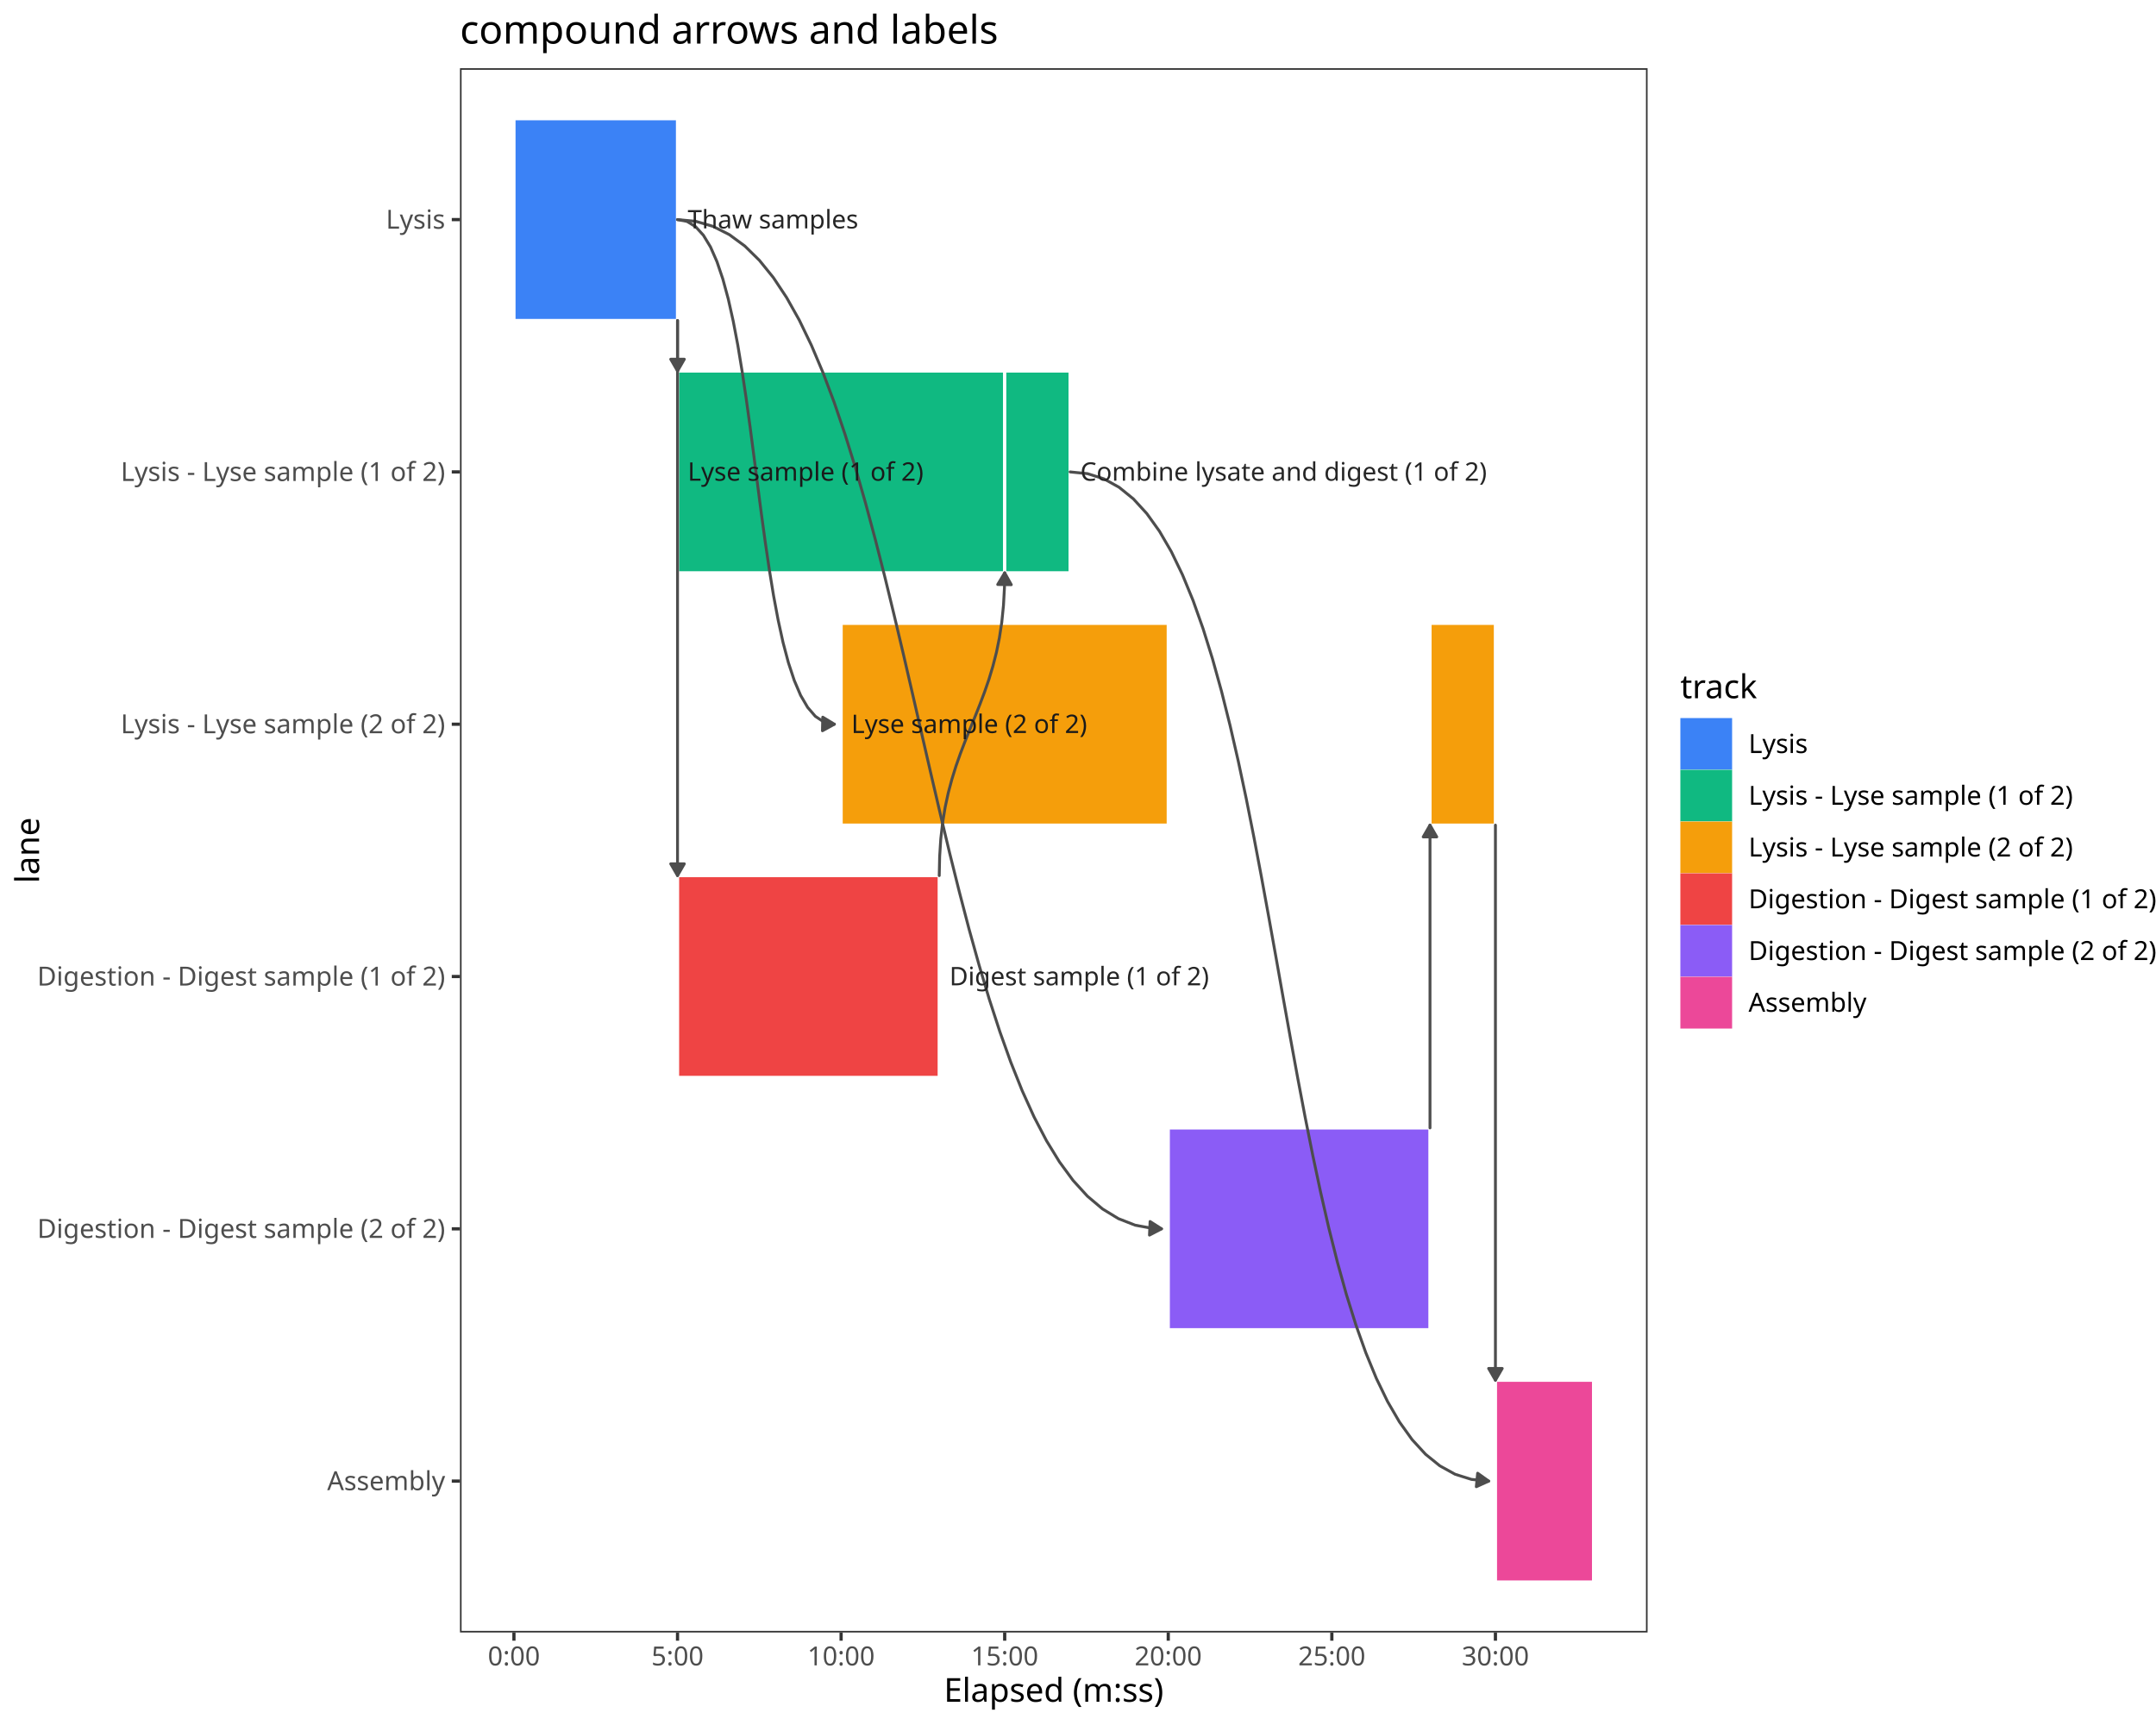
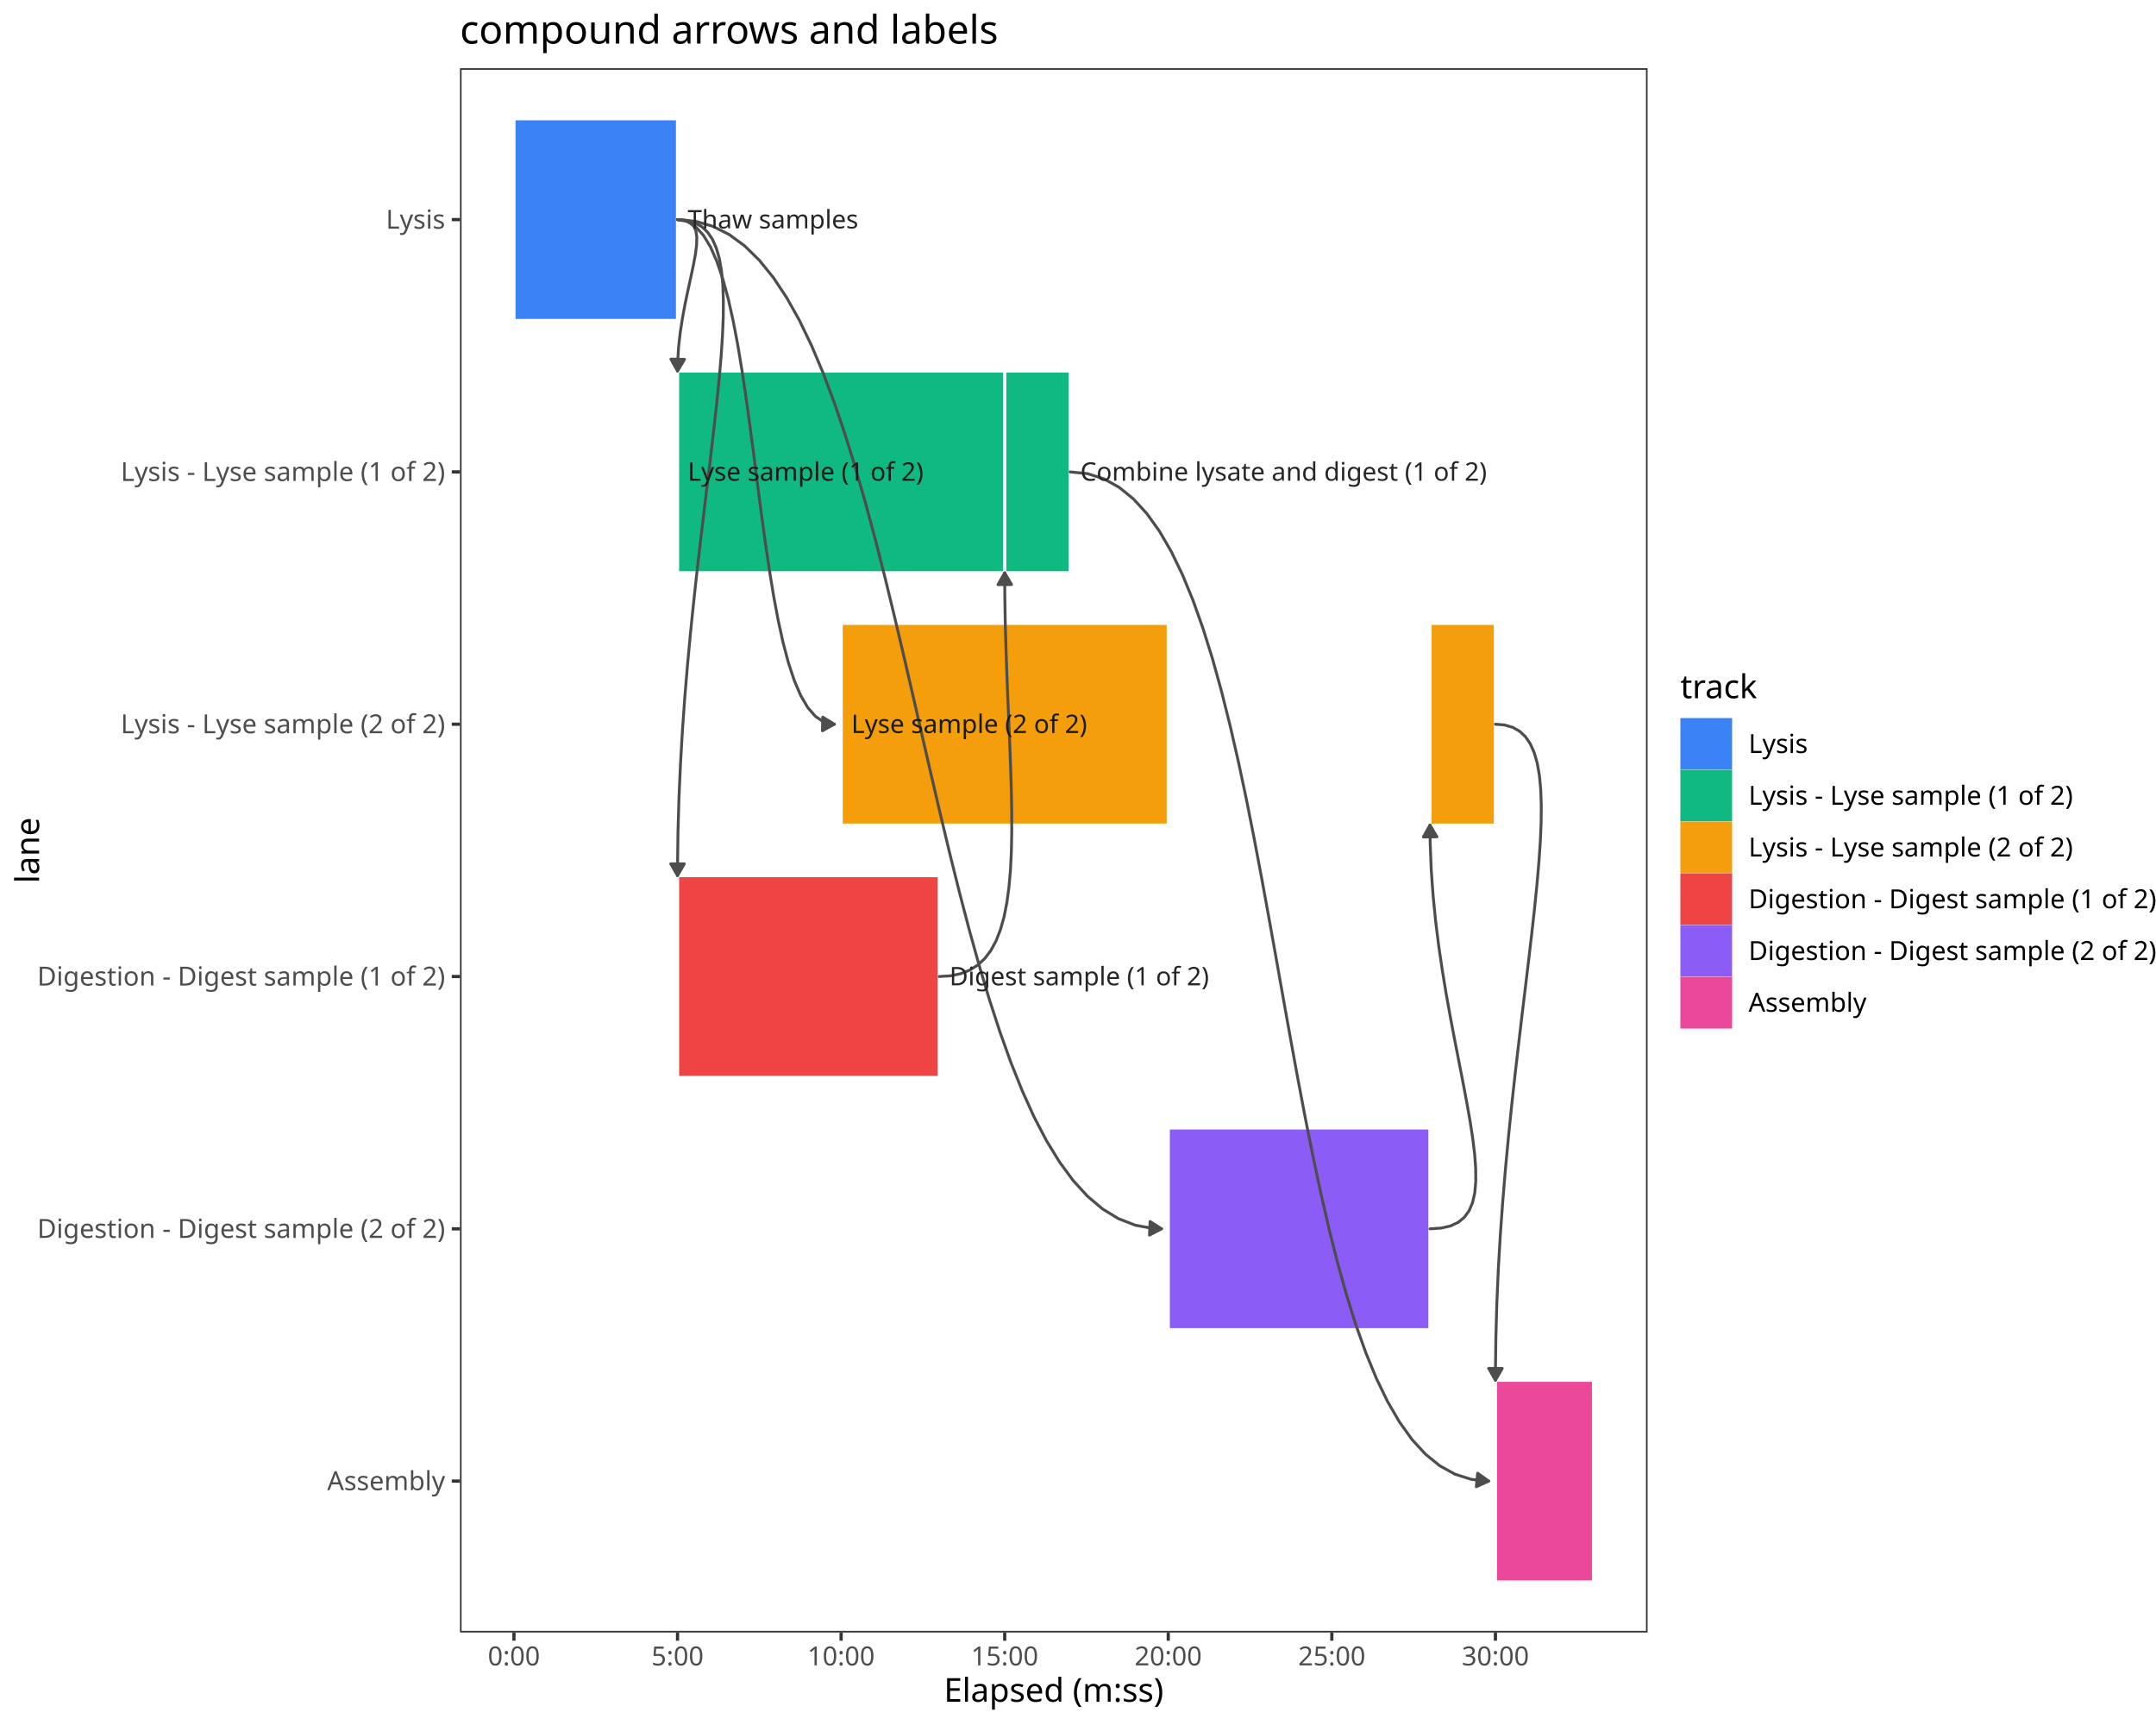
<svg xmlns="http://www.w3.org/2000/svg" class="svglite" data-engine-version="2.0" width="720.00pt" height="576.00pt" viewBox="0 0 720.00 576.00">
  <defs>
    <style type="text/css">
    .svglite line, .svglite polyline, .svglite polygon, .svglite path, .svglite rect, .svglite circle {
      fill: none;
      stroke: #000000;
      stroke-linecap: round;
      stroke-linejoin: round;
      stroke-miterlimit: 10.00;
    }
  </style>
  </defs>
  <rect width="100%" height="100%" style="stroke: none; fill: #FFFFFF;" />
  <defs>
    <clipPath id="cpMC4wMHw3MjAuMDB8MC4wMHw1NzYuMDA=">
      <rect x="0.00" y="0.00" width="720.00" height="576.00" />
    </clipPath>
  </defs>
  <g clip-path="url(#cpMC4wMHw3MjAuMDB8MC4wMHw1NzYuMDA=)">
    <rect x="0.00" y="0.00" width="720.00" height="576.00" style="stroke-width: 1.07; stroke: #FFFFFF; fill: #FFFFFF;" />
  </g>
  <defs>
    <clipPath id="cpMTUzLjYxfDU1MC4yMHwyMi43OHw1NDUuMTE=">
      <rect x="153.61" y="22.78" width="396.60" height="522.33" />
    </clipPath>
  </defs>
  <g clip-path="url(#cpMTUzLjYxfDU1MC4yMHwyMi43OHw1NDUuMTE=)">
    <rect x="153.61" y="22.78" width="396.60" height="522.33" style="stroke-width: 1.07; stroke: none; fill: #FFFFFF;" />
    <rect x="171.63" y="39.63" width="54.63" height="67.40" style="stroke-width: 1.07; stroke: #FFFFFF; stroke-linecap: butt; stroke-linejoin: miter; fill: #3B82F6;" />
    <rect x="226.26" y="123.88" width="109.26" height="67.40" style="stroke-width: 1.07; stroke: #FFFFFF; stroke-linecap: butt; stroke-linejoin: miter; fill: #10B981;" />
    <rect x="335.52" y="123.88" width="21.85" height="67.40" style="stroke-width: 1.07; stroke: #FFFFFF; stroke-linecap: butt; stroke-linejoin: miter; fill: #10B981;" />
    <rect x="280.89" y="208.13" width="109.26" height="67.40" style="stroke-width: 1.07; stroke: #FFFFFF; stroke-linecap: butt; stroke-linejoin: miter; fill: #F59E0B;" />
    <rect x="477.55" y="208.13" width="21.85" height="67.40" style="stroke-width: 1.07; stroke: #FFFFFF; stroke-linecap: butt; stroke-linejoin: miter; fill: #F59E0B;" />
    <rect x="226.26" y="292.37" width="87.40" height="67.40" style="stroke-width: 1.07; stroke: #FFFFFF; stroke-linecap: butt; stroke-linejoin: miter; fill: #EF4444;" />
    <rect x="390.14" y="376.62" width="87.40" height="67.40" style="stroke-width: 1.07; stroke: #FFFFFF; stroke-linecap: butt; stroke-linejoin: miter; fill: #8B5CF6;" />
    <rect x="499.40" y="460.87" width="32.78" height="67.40" style="stroke-width: 1.07; stroke: #FFFFFF; stroke-linecap: butt; stroke-linejoin: miter; fill: #EC4899;" />
-     <polyline points="226.26,107.03 226.26,109.65 226.26,111.76 226.26,113.54 226.26,115.16 226.26,116.74 226.26,118.44 226.26,120.41 226.26,122.81 226.26,123.88 " style="stroke-width: 0.96; stroke: #4D4D4D;" />
-     <polygon points="223.99,119.95 226.26,123.88 228.53,119.95 " style="stroke-width: 0.96; stroke: #4D4D4D; fill: #4D4D4D;" />
-     <polyline points="313.66,292.37 313.80,285.97 314.18,280.08 314.80,274.63 315.64,269.53 316.68,264.72 317.90,260.16 319.26,255.78 320.75,251.56 322.33,247.43 323.96,243.36 325.61,239.31 327.23,235.23 328.79,231.09 330.26,226.83 331.59,222.41 332.77,217.80 333.76,212.92 334.55,207.74 335.11,202.19 335.44,196.19 335.52,191.28 " style="stroke-width: 0.96; stroke: #4D4D4D;" />
-     <polygon points="337.72,195.24 335.52,191.28 333.19,195.17 " style="stroke-width: 0.96; stroke: #4D4D4D; fill: #4D4D4D;" />
+     <polyline points="226.26,73.33 228.63,73.56 230.40,74.24 231.64,75.41 232.39,77.06 232.70,79.22 232.62,81.87 232.22,84.99 231.56,88.55 230.72,92.49 229.78,96.76 228.83,101.29 227.94,106.03 227.18,110.92 226.61,115.96 226.30,121.15 226.26,123.88 " style="stroke-width: 0.96; stroke: #4D4D4D;" />
+     <polygon points="224.05,119.92 226.26,123.88 228.59,119.99 " style="stroke-width: 0.96; stroke: #4D4D4D; fill: #4D4D4D;" />
+     <polyline points="313.66,326.07 317.44,325.84 320.82,325.13 323.83,323.94 326.50,322.26 328.85,320.08 330.89,317.38 332.64,314.16 334.10,310.42 335.30,306.17 336.24,301.41 336.95,296.17 337.45,290.47 337.75,284.34 337.88,277.82 337.87,270.94 337.73,263.75 337.50,256.29 337.21,248.59 336.89,240.69 336.54,232.62 336.22,224.40 335.93,216.03 335.70,207.51 335.56,198.83 335.52,191.28 " style="stroke-width: 0.96; stroke: #4D4D4D;" />
+     <polygon points="337.80,195.19 335.52,191.28 333.27,195.22 " style="stroke-width: 0.96; stroke: #4D4D4D; fill: #4D4D4D;" />
    <polyline points="226.26,73.33 229.42,73.93 232.29,75.69 234.90,78.55 237.27,82.46 239.42,87.35 241.39,93.16 243.20,99.81 244.86,107.23 246.40,115.31 247.83,123.97 249.19,133.07 250.49,142.52 251.75,152.16 253.00,161.88 254.26,171.54 255.56,181.02 256.91,190.17 258.33,198.88 259.86,207.04 261.50,214.53 263.29,221.28 265.24,227.19 267.37,232.19 269.72,236.21 272.29,239.19 275.13,241.08 278.26,241.82 278.64,241.82 " style="stroke-width: 0.96; stroke: #4D4D4D;" />
    <polygon points="274.66,244.01 278.64,241.82 274.76,239.47 " style="stroke-width: 0.96; stroke: #4D4D4D; fill: #4D4D4D;" />
-     <polyline points="477.55,376.62 477.55,370.15 477.55,364.20 477.55,358.69 477.55,353.55 477.55,348.70 477.55,344.10 477.55,339.69 477.55,335.42 477.55,331.25 477.55,327.14 477.55,323.05 477.55,318.91 477.55,314.71 477.55,310.38 477.55,305.88 477.55,301.17 477.55,296.19 477.55,290.88 477.55,285.17 477.55,278.99 477.55,275.52 " style="stroke-width: 0.96; stroke: #4D4D4D;" />
-     <polygon points="479.81,279.45 477.55,275.52 475.28,279.45 " style="stroke-width: 0.96; stroke: #4D4D4D; fill: #4D4D4D;" />
-     <polyline points="226.26,107.03 226.26,115.90 226.26,124.21 226.26,132.04 226.26,139.45 226.26,146.49 226.26,153.22 226.26,159.68 226.26,165.90 226.26,171.92 226.26,177.78 226.26,183.52 226.26,189.16 226.26,194.74 226.26,200.28 226.26,205.84 226.26,211.43 226.26,217.08 226.26,222.84 226.26,228.74 226.26,234.80 226.26,241.06 226.26,247.57 226.26,254.36 226.26,261.48 226.26,268.98 226.26,276.90 226.26,285.32 226.26,292.37 " style="stroke-width: 0.96; stroke: #4D4D4D;" />
-     <polygon points="223.99,288.44 226.26,292.37 228.53,288.44 " style="stroke-width: 0.96; stroke: #4D4D4D; fill: #4D4D4D;" />
+     <polyline points="477.55,410.32 481.25,410.08 484.37,409.37 486.96,408.16 489.03,406.46 490.63,404.25 491.78,401.52 492.51,398.26 492.84,394.47 492.81,390.16 492.46,385.35 491.81,380.04 490.92,374.27 489.82,368.07 488.57,361.47 487.22,354.52 485.80,347.26 484.37,339.73 482.97,331.96 481.66,323.99 480.46,315.85 479.43,307.55 478.59,299.11 477.97,290.52 477.62,281.76 477.55,275.52 " style="stroke-width: 0.96; stroke: #4D4D4D;" />
+     <polygon points="479.86,279.42 477.55,275.52 475.33,279.48 " style="stroke-width: 0.96; stroke: #4D4D4D; fill: #4D4D4D;" />
+     <polyline points="226.26,73.33 229.33,73.59 232.01,74.36 234.32,75.66 236.28,77.50 237.90,79.88 239.21,82.82 240.22,86.32 240.94,90.39 241.38,95.04 241.57,100.25 241.53,106.04 241.26,112.37 240.80,119.24 240.16,126.62 239.36,134.50 238.44,142.83 237.42,151.59 236.32,160.74 235.18,170.24 234.01,180.05 232.84,190.15 231.71,200.49 230.62,211.05 229.61,221.81 228.70,232.73 227.91,243.82 227.25,255.07 226.74,266.48 226.41,278.07 226.26,289.86 226.26,292.37 " style="stroke-width: 0.96; stroke: #4D4D4D;" />
+     <polygon points="224.00,288.44 226.26,292.37 228.53,288.45 " style="stroke-width: 0.96; stroke: #4D4D4D; fill: #4D4D4D;" />
    <polyline points="226.26,73.33 232.35,73.90 238.10,75.58 243.55,78.34 248.71,82.13 253.60,86.93 258.26,92.68 262.69,99.36 266.93,106.91 270.98,115.31 274.86,124.48 278.59,134.39 282.18,144.97 285.66,156.16 289.02,167.90 292.30,180.10 295.51,192.70 298.65,205.61 301.76,218.76 304.83,232.06 307.90,245.42 310.97,258.76 314.06,271.98 317.18,285.02 320.36,297.77 323.60,310.17 326.93,322.13 330.35,333.58 333.89,344.45 337.55,354.67 341.36,364.20 345.33,372.96 349.48,380.91 353.82,387.99 358.37,394.18 363.15,399.42 368.19,403.68 373.50,406.92 379.10,409.11 385.03,410.20 387.89,410.32 " style="stroke-width: 0.96; stroke: #4D4D4D;" />
    <polygon points="383.87,412.42 387.89,410.32 384.07,407.88 " style="stroke-width: 0.96; stroke: #4D4D4D; fill: #4D4D4D;" />
    <polyline points="357.37,157.58 363.18,158.16 368.62,159.88 373.72,162.71 378.50,166.59 382.98,171.49 387.20,177.38 391.17,184.21 394.90,191.94 398.43,200.52 401.76,209.90 404.92,220.01 407.92,230.81 410.78,242.23 413.53,254.19 416.17,266.61 418.72,279.43 421.21,292.56 423.65,305.91 426.07,319.39 428.47,332.91 430.89,346.39 433.33,359.73 435.82,372.86 438.38,385.67 441.02,398.09 443.76,410.05 446.63,421.46 449.63,432.25 452.79,442.36 456.13,451.73 459.65,460.29 463.39,468.01 467.36,474.83 471.58,480.71 476.07,485.60 480.85,489.47 485.95,492.28 491.40,493.99 497.15,494.56 " style="stroke-width: 0.96; stroke: #4D4D4D;" />
    <polygon points="493.02,496.43 497.15,494.56 493.46,491.92 " style="stroke-width: 0.96; stroke: #4D4D4D; fill: #4D4D4D;" />
-     <polyline points="499.40,275.52 499.40,284.39 499.40,292.70 499.40,300.53 499.40,307.94 499.40,314.99 499.40,321.71 499.40,328.17 499.40,334.39 499.40,340.41 499.40,346.28 499.40,352.01 499.40,357.65 499.40,363.23 499.40,368.78 499.40,374.33 499.40,379.92 499.40,385.58 499.40,391.34 499.40,397.23 499.40,403.29 499.40,409.56 499.40,416.07 499.40,422.86 499.40,429.98 499.40,437.47 499.40,445.40 499.40,453.82 499.40,460.87 " style="stroke-width: 0.96; stroke: #4D4D4D;" />
-     <polygon points="497.13,456.94 499.40,460.87 501.67,456.94 " style="stroke-width: 0.96; stroke: #4D4D4D; fill: #4D4D4D;" />
+     <polyline points="499.40,241.82 502.47,242.08 505.15,242.86 507.46,244.16 509.42,245.99 511.04,248.37 512.35,251.31 513.36,254.81 514.08,258.89 514.52,263.53 514.71,268.75 514.67,274.53 514.40,280.86 513.93,287.73 513.29,295.12 512.50,302.99 511.58,311.32 510.56,320.08 509.46,329.23 508.31,338.73 507.15,348.55 505.98,358.64 504.84,368.99 503.76,379.55 502.75,390.30 501.84,401.23 501.04,412.31 500.38,423.56 499.88,434.97 499.55,446.56 499.40,458.35 499.40,460.87 " style="stroke-width: 0.96; stroke: #4D4D4D;" />
+     <polygon points="497.14,456.93 499.40,460.87 501.67,456.94 " style="stroke-width: 0.96; stroke: #4D4D4D; fill: #4D4D4D;" />
    <text x="229.66" y="76.27" style="font-size: 8.54px; fill: #262626; font-family: sans;" textLength="55.04px" lengthAdjust="spacingAndGlyphs">Thaw samples</text>
    <text x="229.66" y="160.52" style="font-size: 8.54px; fill: #1A1A1A; font-family: sans;" textLength="77.34px" lengthAdjust="spacingAndGlyphs">Lyse sample (1 of 2)</text>
    <text x="360.77" y="160.52" style="font-size: 8.54px; fill: #262626; font-family: sans;" textLength="130.02px" lengthAdjust="spacingAndGlyphs">Combine lysate and digest (1 of 2)</text>
    <text x="284.29" y="244.76" style="font-size: 8.54px; fill: #1A1A1A; font-family: sans;" textLength="77.34px" lengthAdjust="spacingAndGlyphs">Lyse sample (2 of 2)</text>
    <text x="317.07" y="329.01" style="font-size: 8.54px; fill: #262626; font-family: sans;" textLength="83.51px" lengthAdjust="spacingAndGlyphs">Digest sample (1 of 2)</text>
    <rect x="153.61" y="22.78" width="396.60" height="522.33" style="stroke-width: 1.07; stroke: #333333;" />
  </g>
  <g clip-path="url(#cpMC4wMHw3MjAuMDB8MC4wMHw1NzYuMDA=)">
    <text x="148.67" y="497.59" text-anchor="end" style="font-size: 8.80px; fill: #4D4D4D; font-family: sans;" textLength="38.16px" lengthAdjust="spacingAndGlyphs">Assembly</text>
    <text x="148.67" y="413.35" text-anchor="end" style="font-size: 8.80px; fill: #4D4D4D; font-family: sans;" textLength="130.60px" lengthAdjust="spacingAndGlyphs">Digestion - Digest sample (2 of 2)</text>
    <text x="148.67" y="329.10" text-anchor="end" style="font-size: 8.80px; fill: #4D4D4D; font-family: sans;" textLength="130.60px" lengthAdjust="spacingAndGlyphs">Digestion - Digest sample (1 of 2)</text>
    <text x="148.67" y="244.85" text-anchor="end" style="font-size: 8.80px; fill: #4D4D4D; font-family: sans;" textLength="107.62px" lengthAdjust="spacingAndGlyphs">Lysis - Lyse sample (2 of 2)</text>
    <text x="148.67" y="160.61" text-anchor="end" style="font-size: 8.80px; fill: #4D4D4D; font-family: sans;" textLength="107.62px" lengthAdjust="spacingAndGlyphs">Lysis - Lyse sample (1 of 2)</text>
    <text x="148.67" y="76.36" text-anchor="end" style="font-size: 8.80px; fill: #4D4D4D; font-family: sans;" textLength="20.06px" lengthAdjust="spacingAndGlyphs">Lysis</text>
    <polyline points="150.87,494.56 153.61,494.56 " style="stroke-width: 1.07; stroke: #333333; stroke-linecap: butt;" />
    <polyline points="150.87,410.32 153.61,410.32 " style="stroke-width: 1.07; stroke: #333333; stroke-linecap: butt;" />
    <polyline points="150.87,326.07 153.61,326.07 " style="stroke-width: 1.07; stroke: #333333; stroke-linecap: butt;" />
    <polyline points="150.87,241.82 153.61,241.82 " style="stroke-width: 1.07; stroke: #333333; stroke-linecap: butt;" />
    <polyline points="150.87,157.58 153.61,157.58 " style="stroke-width: 1.07; stroke: #333333; stroke-linecap: butt;" />
    <polyline points="150.87,73.33 153.61,73.33 " style="stroke-width: 1.07; stroke: #333333; stroke-linecap: butt;" />
    <polyline points="171.63,547.85 171.63,545.11 " style="stroke-width: 1.07; stroke: #333333; stroke-linecap: butt;" />
    <polyline points="226.26,547.85 226.26,545.11 " style="stroke-width: 1.07; stroke: #333333; stroke-linecap: butt;" />
    <polyline points="280.89,547.85 280.89,545.11 " style="stroke-width: 1.07; stroke: #333333; stroke-linecap: butt;" />
    <polyline points="335.52,547.85 335.52,545.11 " style="stroke-width: 1.07; stroke: #333333; stroke-linecap: butt;" />
    <polyline points="390.14,547.85 390.14,545.11 " style="stroke-width: 1.07; stroke: #333333; stroke-linecap: butt;" />
    <polyline points="444.77,547.85 444.77,545.11 " style="stroke-width: 1.07; stroke: #333333; stroke-linecap: butt;" />
    <polyline points="499.40,547.85 499.40,545.11 " style="stroke-width: 1.07; stroke: #333333; stroke-linecap: butt;" />
    <text x="171.63" y="556.10" text-anchor="middle" style="font-size: 8.80px; fill: #4D4D4D; font-family: sans;" textLength="17.13px" lengthAdjust="spacingAndGlyphs">0:00</text>
    <text x="226.26" y="556.10" text-anchor="middle" style="font-size: 8.80px; fill: #4D4D4D; font-family: sans;" textLength="17.13px" lengthAdjust="spacingAndGlyphs">5:00</text>
    <text x="280.89" y="556.10" text-anchor="middle" style="font-size: 8.80px; fill: #4D4D4D; font-family: sans;" textLength="22.02px" lengthAdjust="spacingAndGlyphs">10:00</text>
    <text x="335.52" y="556.10" text-anchor="middle" style="font-size: 8.80px; fill: #4D4D4D; font-family: sans;" textLength="22.02px" lengthAdjust="spacingAndGlyphs">15:00</text>
    <text x="390.14" y="556.10" text-anchor="middle" style="font-size: 8.80px; fill: #4D4D4D; font-family: sans;" textLength="22.02px" lengthAdjust="spacingAndGlyphs">20:00</text>
    <text x="444.77" y="556.10" text-anchor="middle" style="font-size: 8.80px; fill: #4D4D4D; font-family: sans;" textLength="22.02px" lengthAdjust="spacingAndGlyphs">25:00</text>
    <text x="499.40" y="556.10" text-anchor="middle" style="font-size: 8.80px; fill: #4D4D4D; font-family: sans;" textLength="22.02px" lengthAdjust="spacingAndGlyphs">30:00</text>
    <text x="351.90" y="568.24" text-anchor="middle" style="font-size: 11.00px; font-family: sans;" textLength="73.37px" lengthAdjust="spacingAndGlyphs">Elapsed (m:ss)</text>
    <text transform="translate(13.05,283.95) rotate(-90)" text-anchor="middle" style="font-size: 11.00px; font-family: sans;" textLength="20.80px" lengthAdjust="spacingAndGlyphs">lane</text>
    <rect x="561.16" y="224.44" width="153.36" height="119.01" style="stroke-width: 1.07; stroke: none; fill: #FFFFFF;" />
    <text x="561.16" y="233.15" style="font-size: 11.00px; font-family: sans;" textLength="23.85px" lengthAdjust="spacingAndGlyphs">track</text>
    <rect x="561.16" y="239.77" width="17.28" height="17.28" style="stroke-width: 1.07; stroke: none; fill: #FFFFFF;" />
    <rect x="561.16" y="239.77" width="17.28" height="17.28" style="stroke-width: 0.75; stroke: none; fill: #3B82F6;" />
    <rect x="561.16" y="257.05" width="17.28" height="17.28" style="stroke-width: 1.07; stroke: none; fill: #FFFFFF;" />
    <rect x="561.16" y="257.05" width="17.28" height="17.28" style="stroke-width: 0.75; stroke: none; fill: #10B981;" />
    <rect x="561.16" y="274.33" width="17.28" height="17.28" style="stroke-width: 1.07; stroke: none; fill: #FFFFFF;" />
    <rect x="561.16" y="274.33" width="17.28" height="17.28" style="stroke-width: 0.75; stroke: none; fill: #F59E0B;" />
    <rect x="561.16" y="291.61" width="17.28" height="17.28" style="stroke-width: 1.07; stroke: none; fill: #FFFFFF;" />
    <rect x="561.16" y="291.61" width="17.28" height="17.28" style="stroke-width: 0.75; stroke: none; fill: #EF4444;" />
    <rect x="561.16" y="308.89" width="17.28" height="17.28" style="stroke-width: 1.07; stroke: none; fill: #FFFFFF;" />
    <rect x="561.16" y="308.89" width="17.28" height="17.28" style="stroke-width: 0.75; stroke: none; fill: #8B5CF6;" />
    <rect x="561.16" y="326.17" width="17.28" height="17.28" style="stroke-width: 1.07; stroke: none; fill: #FFFFFF;" />
    <rect x="561.16" y="326.17" width="17.28" height="17.28" style="stroke-width: 0.75; stroke: none; fill: #EC4899;" />
    <text x="583.92" y="251.44" style="font-size: 8.80px; font-family: sans;" textLength="20.06px" lengthAdjust="spacingAndGlyphs">Lysis</text>
    <text x="583.92" y="268.72" style="font-size: 8.80px; font-family: sans;" textLength="107.62px" lengthAdjust="spacingAndGlyphs">Lysis - Lyse sample (1 of 2)</text>
    <text x="583.92" y="286.00" style="font-size: 8.80px; font-family: sans;" textLength="107.62px" lengthAdjust="spacingAndGlyphs">Lysis - Lyse sample (2 of 2)</text>
    <text x="583.92" y="303.28" style="font-size: 8.80px; font-family: sans;" textLength="130.60px" lengthAdjust="spacingAndGlyphs">Digestion - Digest sample (1 of 2)</text>
    <text x="583.92" y="320.56" style="font-size: 8.80px; font-family: sans;" textLength="130.60px" lengthAdjust="spacingAndGlyphs">Digestion - Digest sample (2 of 2)</text>
    <text x="583.92" y="337.84" style="font-size: 8.80px; font-family: sans;" textLength="38.16px" lengthAdjust="spacingAndGlyphs">Assembly</text>
    <text x="153.61" y="14.56" style="font-size: 13.20px; font-family: sans;" textLength="168.79px" lengthAdjust="spacingAndGlyphs">compound arrows and labels</text>
  </g>
</svg>
